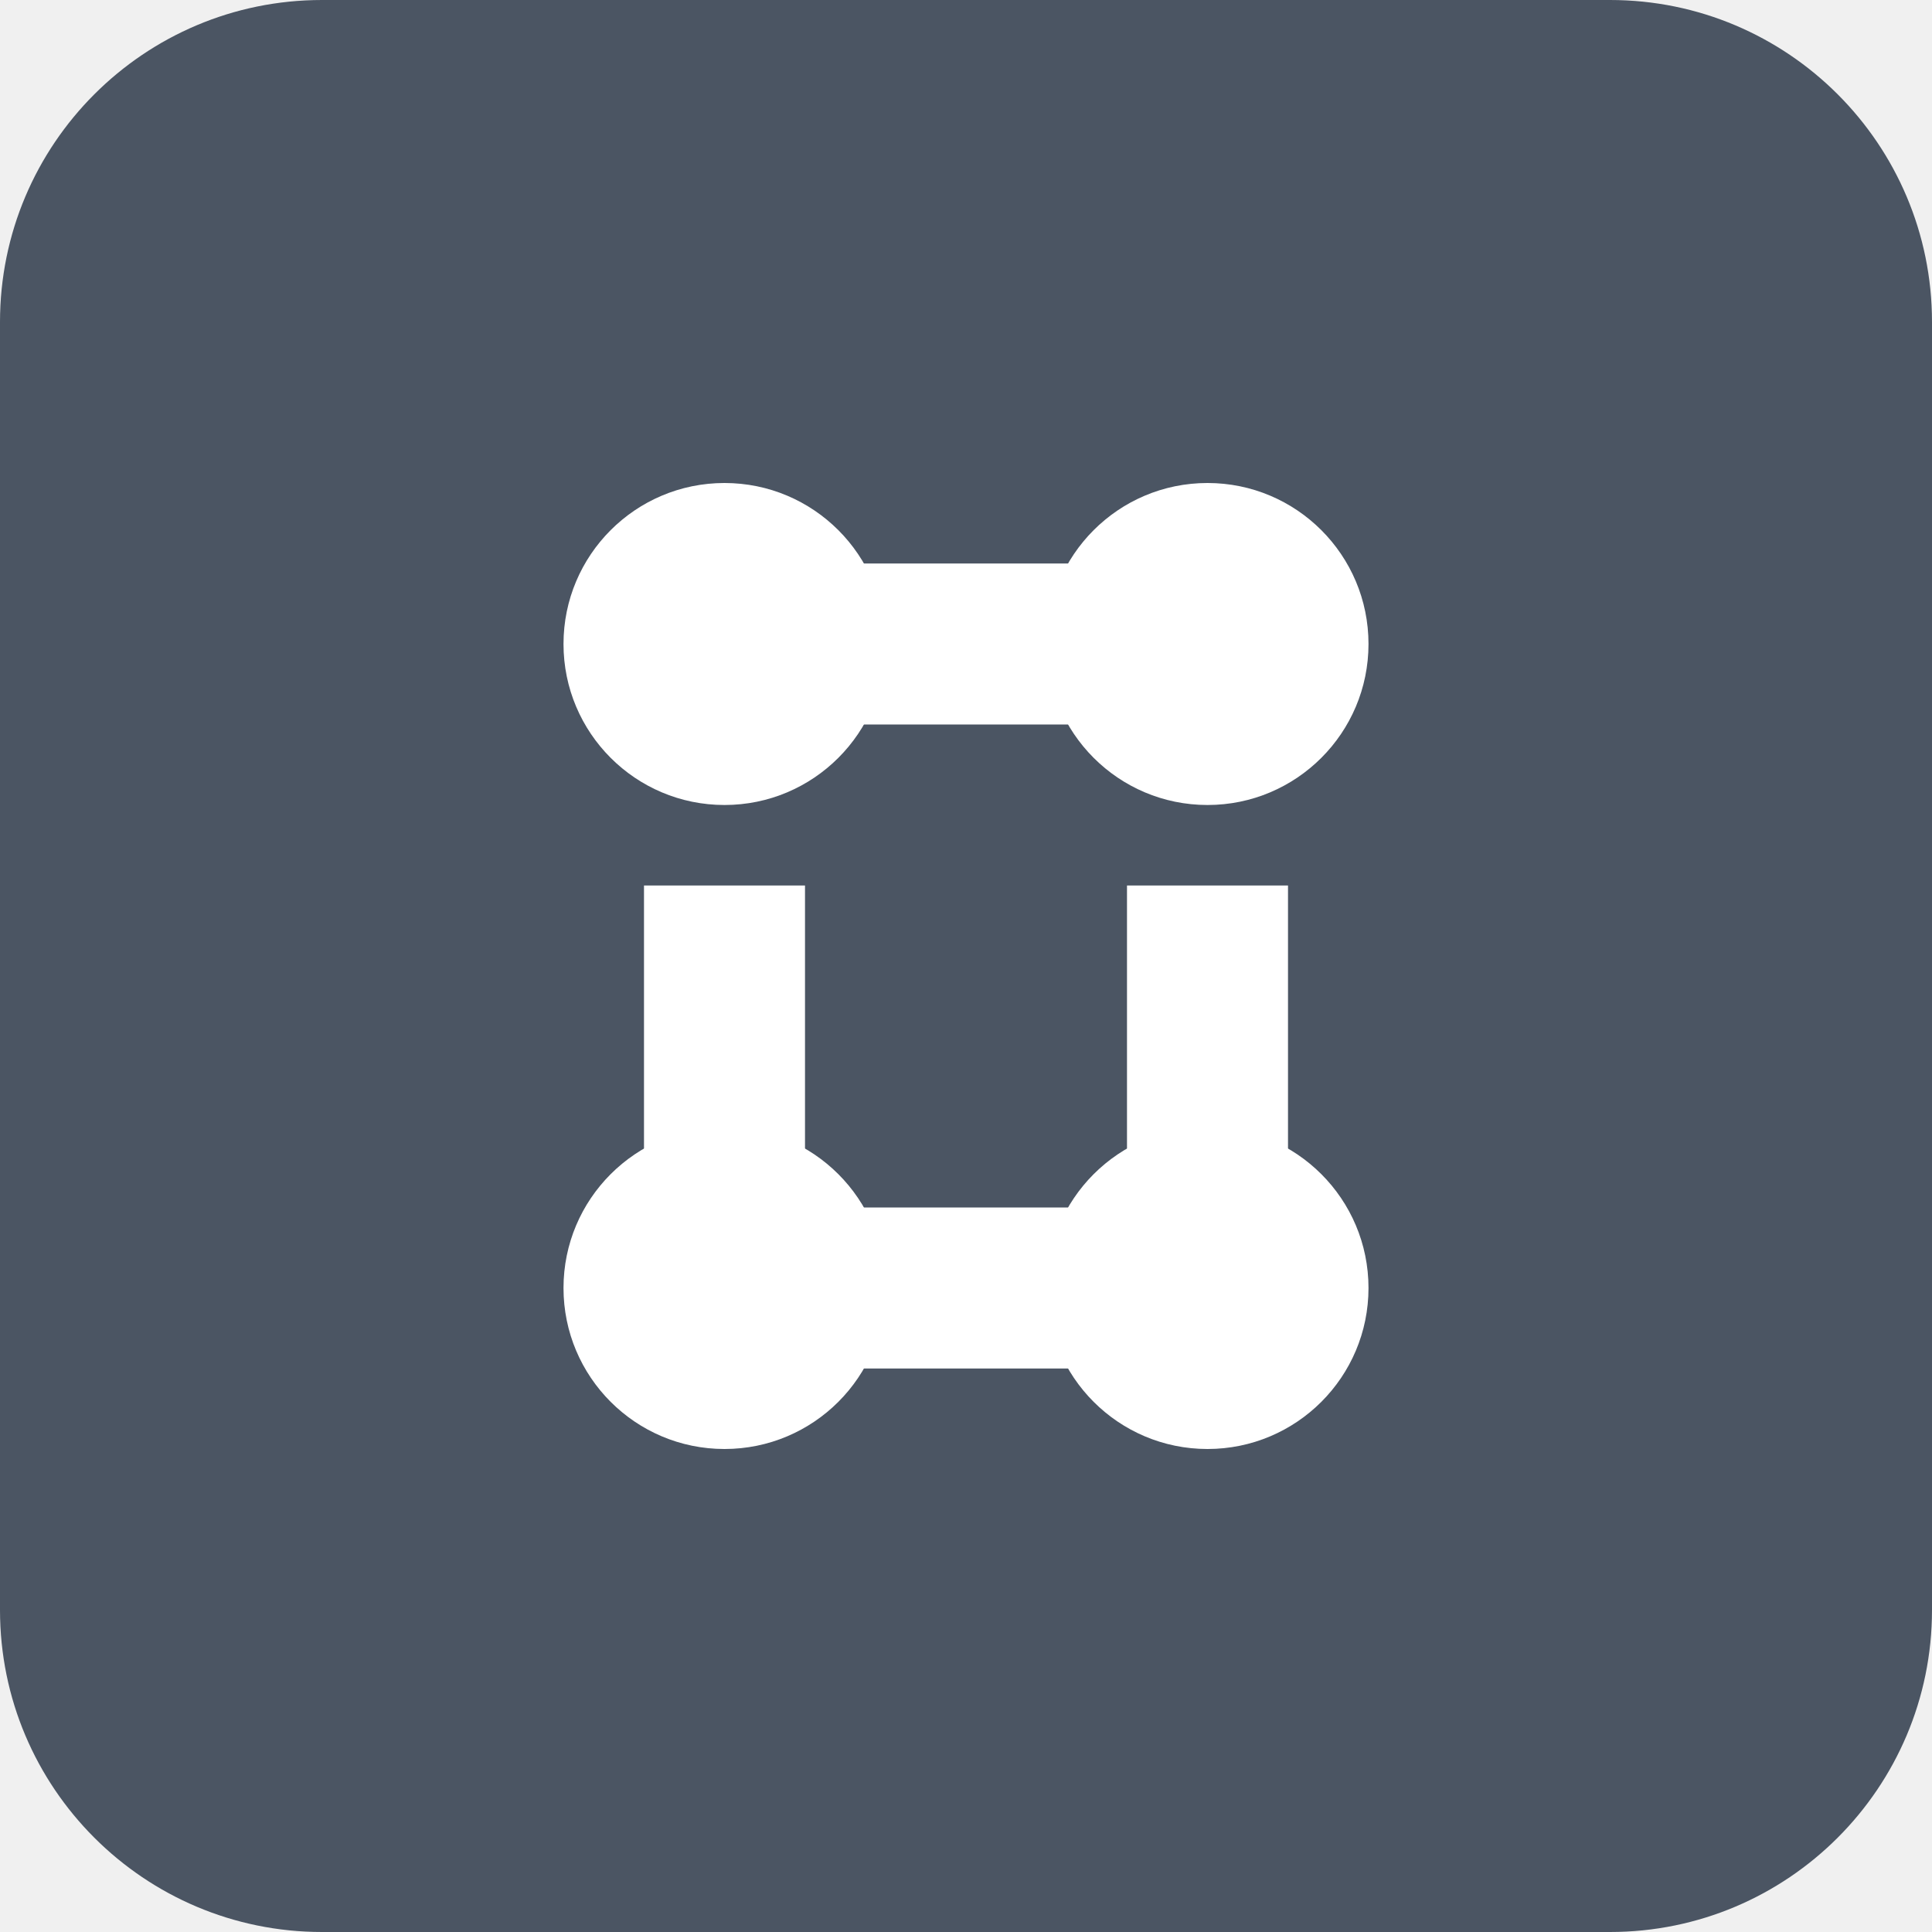
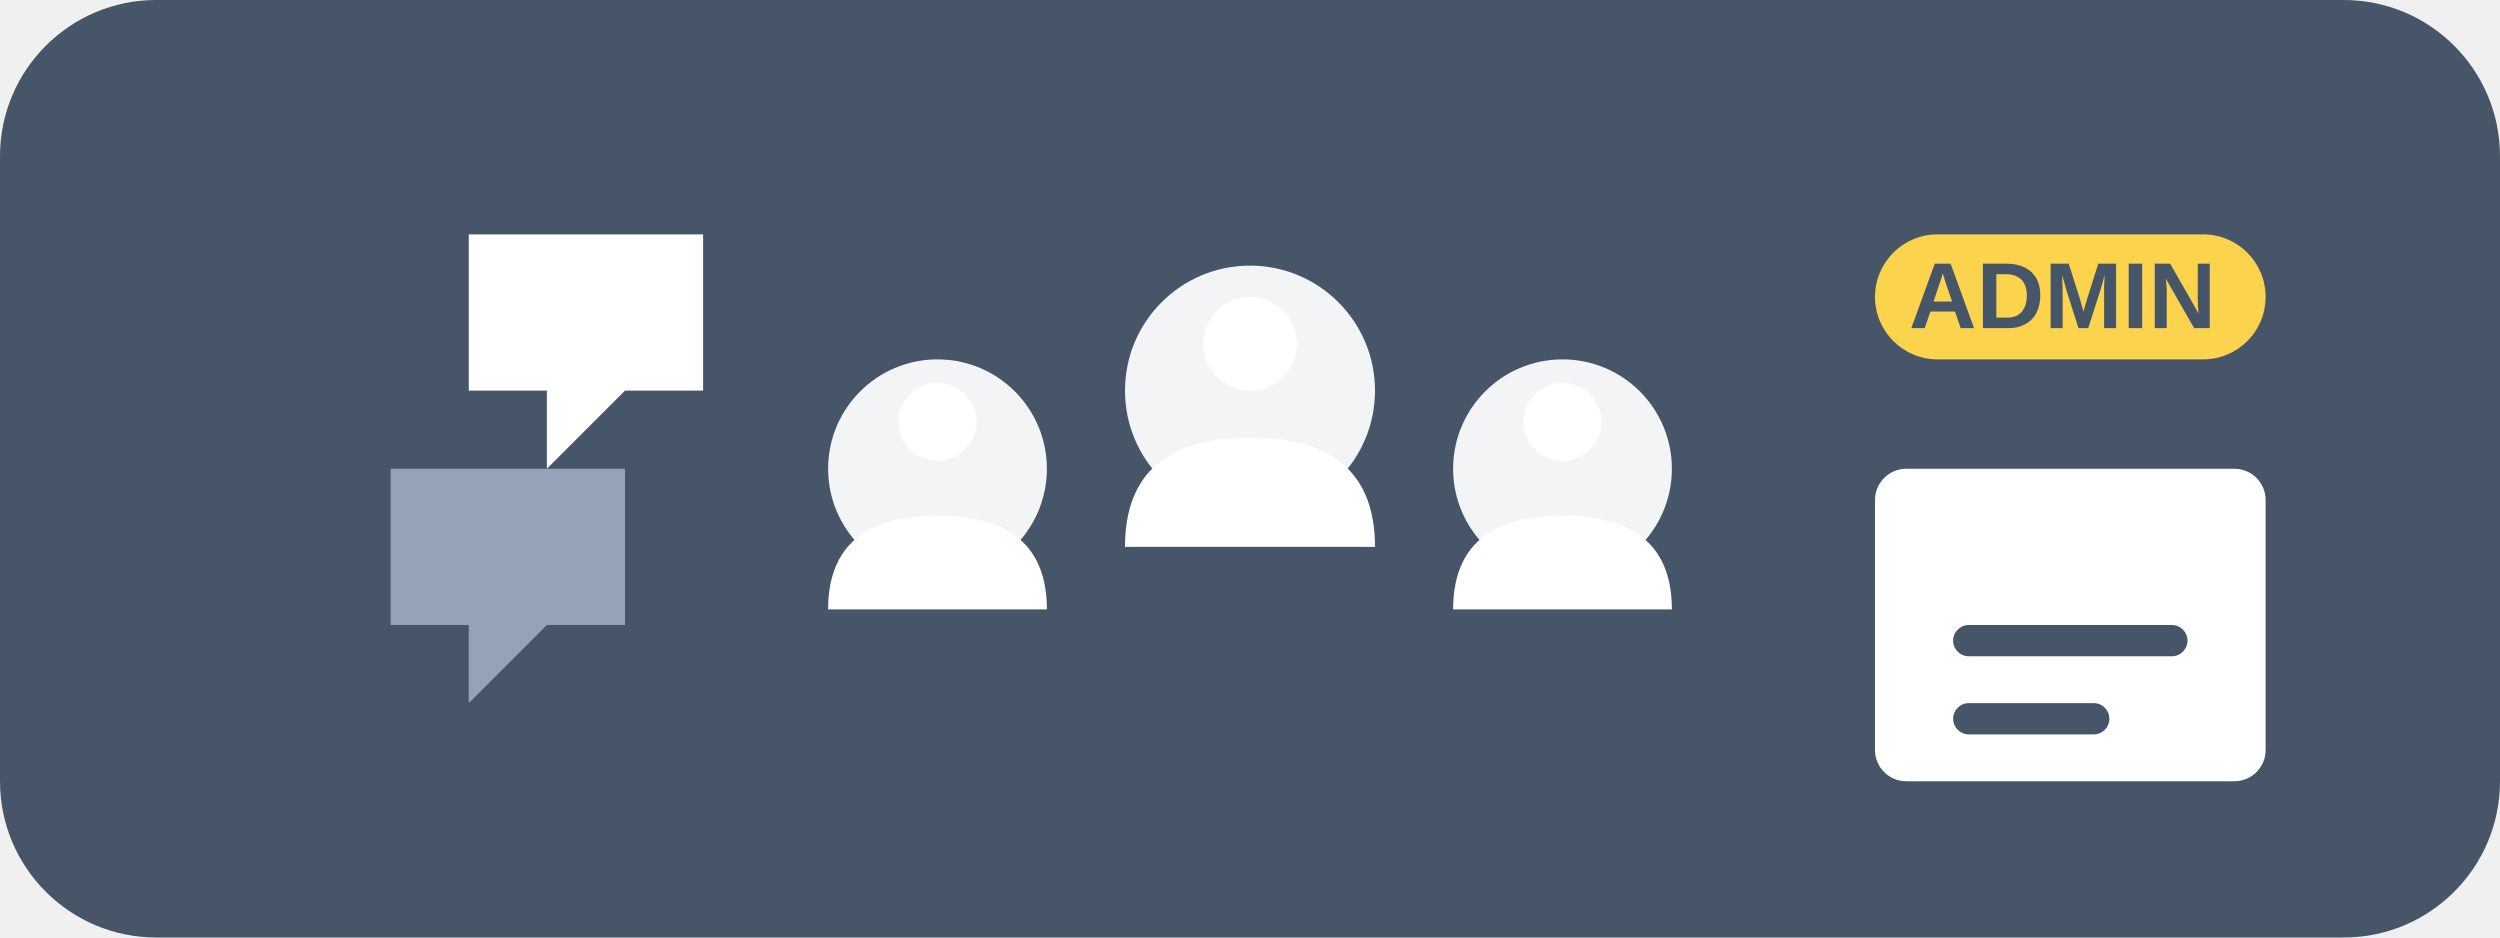
- <svg xmlns="http://www.w3.org/2000/svg" width="48" height="48" viewBox="0 0 48 48">
-   <rect width="48" height="48" rx="8" fill="#4B5563" />
+ <svg xmlns="http://www.w3.org/2000/svg" width="160" height="60" viewBox="0 0 160 60">
+   <rect width="160" height="60" rx="10" fill="#475569" />
  <g fill="#FFFFFF">
-     <circle cx="18" cy="16" r="4" />
-     <circle cx="30" cy="16" r="4" />
-     <circle cx="18" cy="32" r="4" />
-     <circle cx="30" cy="32" r="4" />
-     <rect x="16" y="22" width="4" height="8" />
-     <rect x="28" y="22" width="4" height="8" />
-     <rect x="20" y="14" width="8" height="4" />
-     <rect x="20" y="30" width="8" height="4" />
+     <circle cx="80" cy="25" r="8" fill="#F3F4F6" />
+     <circle cx="80" cy="22" r="3" />
+     <path d="M72,35 Q72,28 80,28 Q88,28 88,35 Z" />
+     <circle cx="60" cy="30" r="7" fill="#F3F4F6" />
+     <circle cx="60" cy="27" r="2.5" />
+     <path d="M53,39 Q53,33 60,33 Q67,33 67,39 Z" />
+     <circle cx="100" cy="30" r="7" fill="#F3F4F6" />
+     <circle cx="100" cy="27" r="2.5" />
+     <path d="M93,39 Q93,33 100,33 Q107,33 107,39 Z" />
+     <path d="M30,15 L45,15 L45,25 L40,25 L35,30 L35,25 L30,25 Z" />
+     <path d="M25,30 L40,30 L40,40 L35,40 L30,45 L30,40 L25,40 Z" fill="#94A3B8" />
+     <rect x="120" y="15" width="25" height="8" rx="4" fill="#FCD34D" />
+     <text x="132" y="21" font-family="Arial" font-size="6" font-weight="bold" text-anchor="middle" fill="#475569">ADMIN</text>
+     <rect x="120" y="30" width="25" height="20" rx="2" />
+     <circle cx="132" cy="35" r="2" />
+     <rect x="125" y="40" width="15" height="2" rx="1" fill="#475569" />
+     <rect x="125" y="45" width="10" height="2" rx="1" fill="#475569" />
  </g>
</svg>
